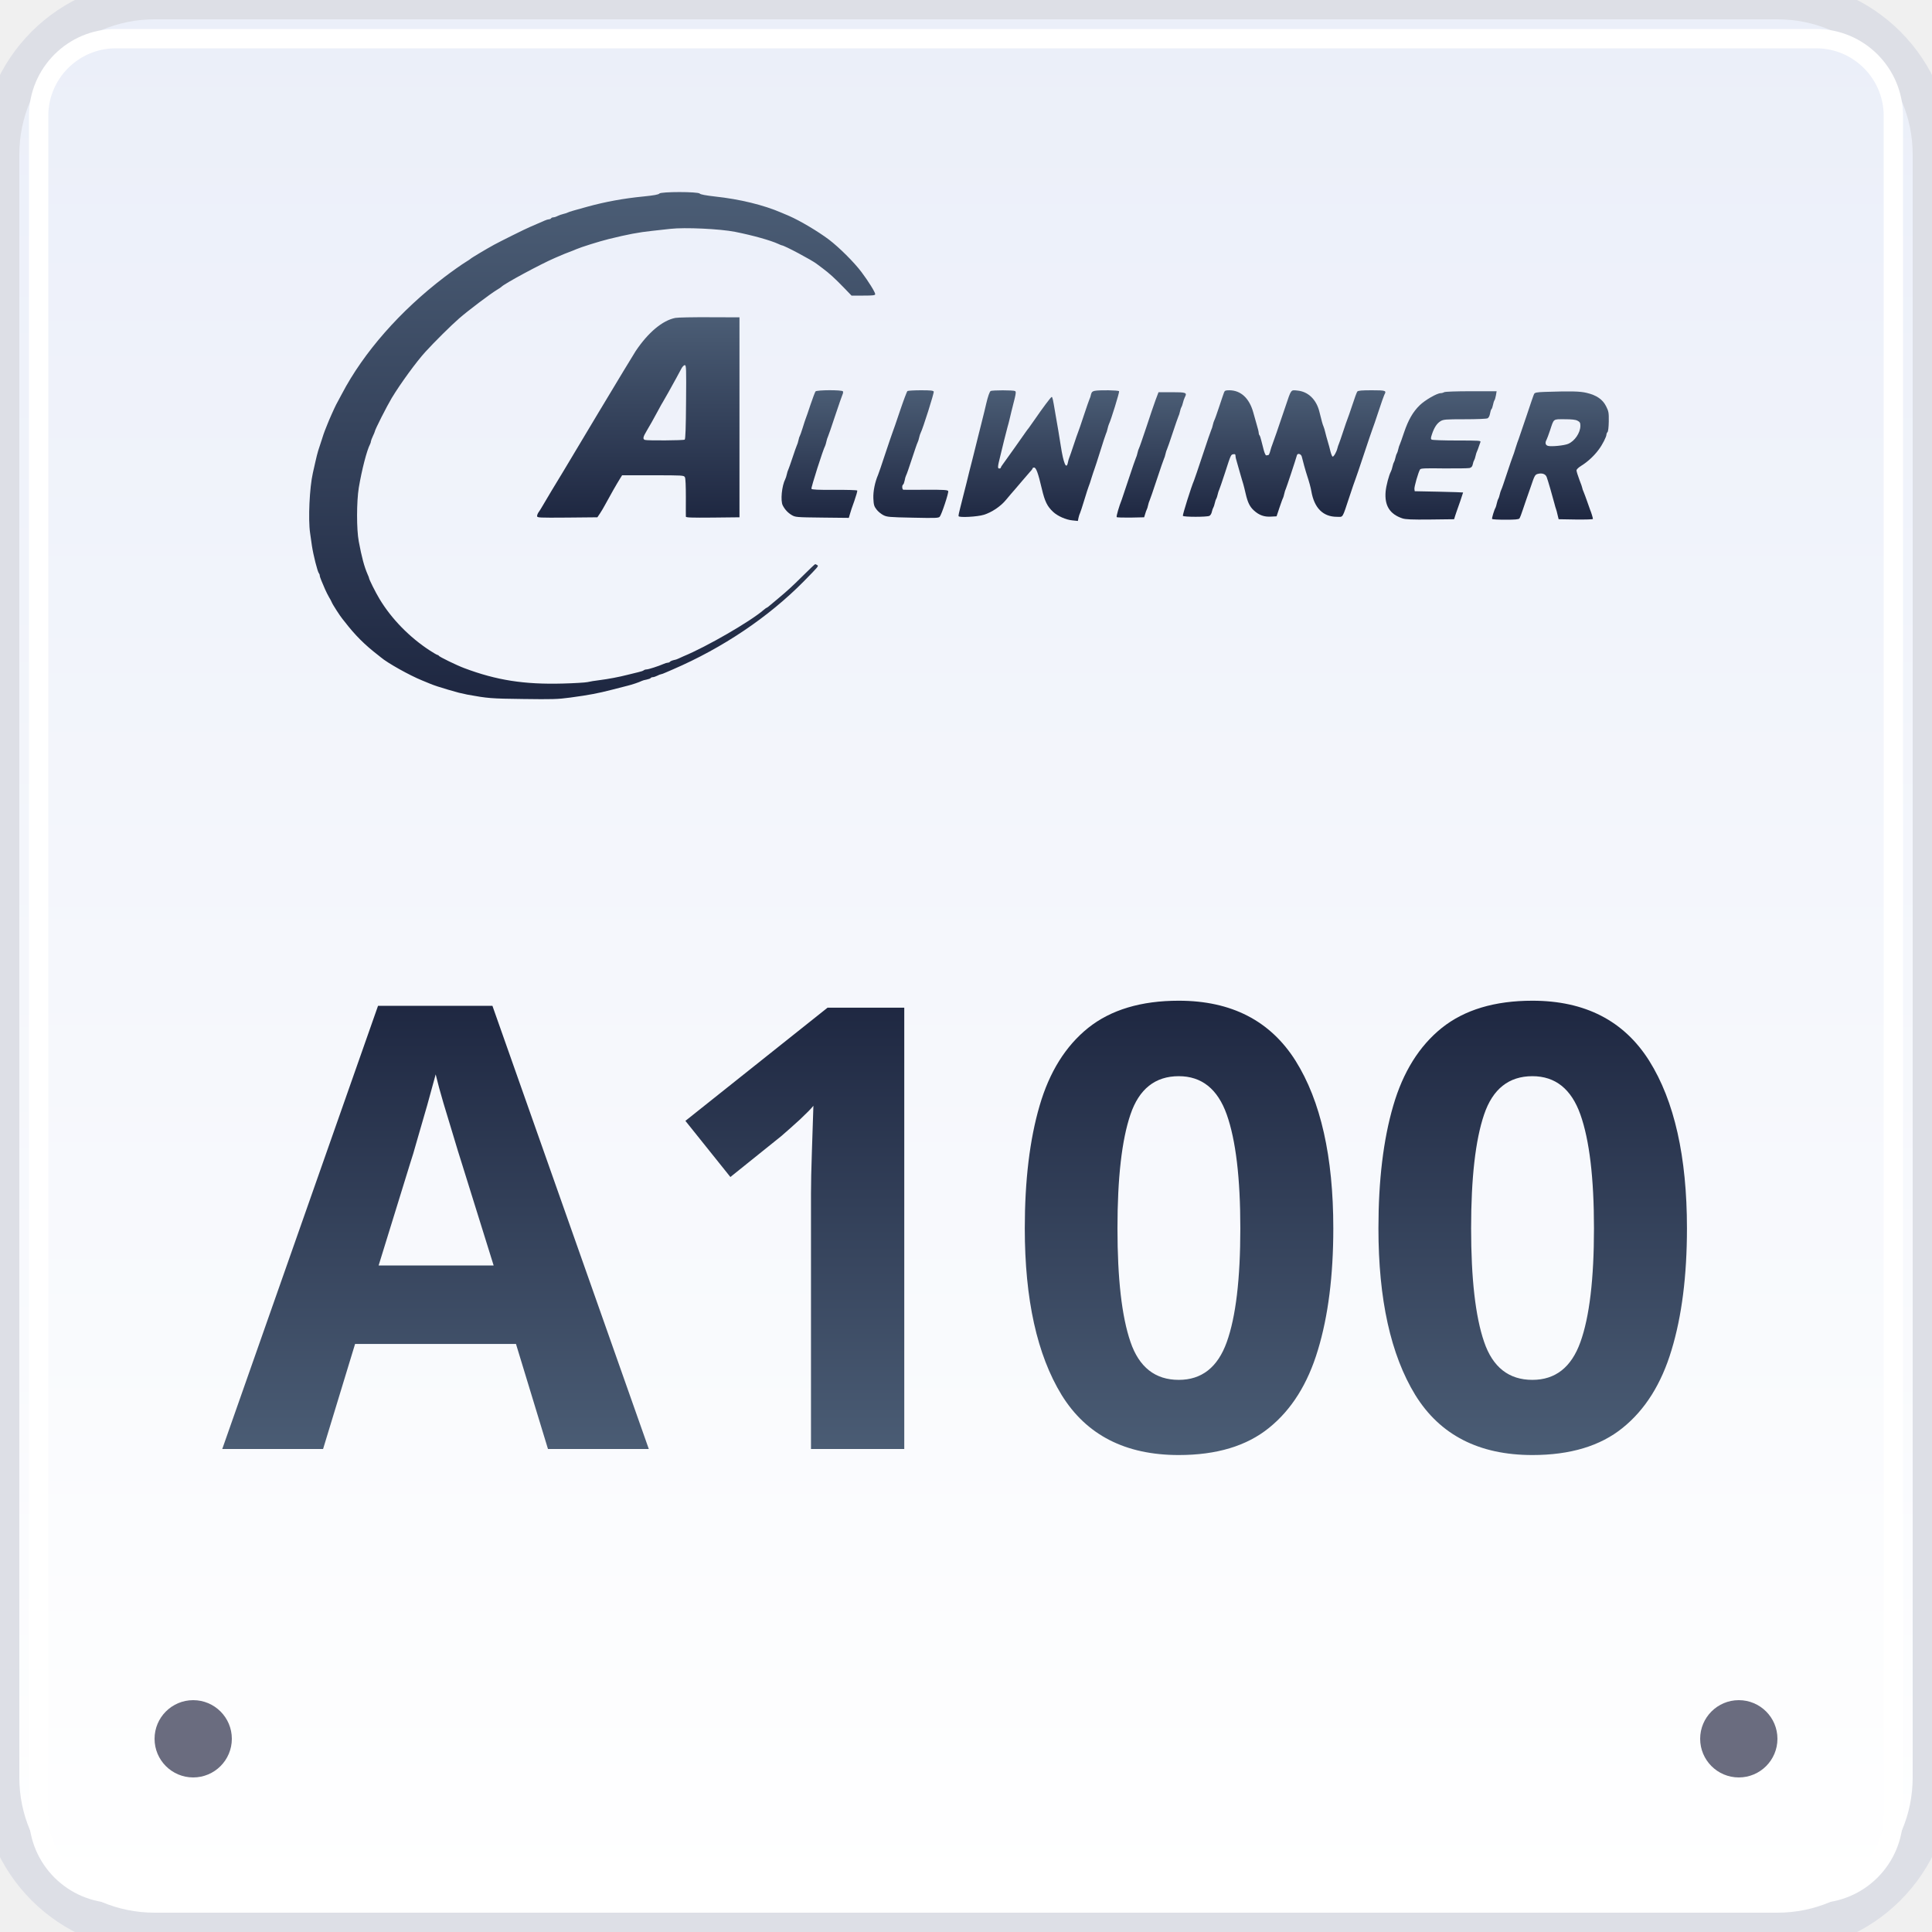
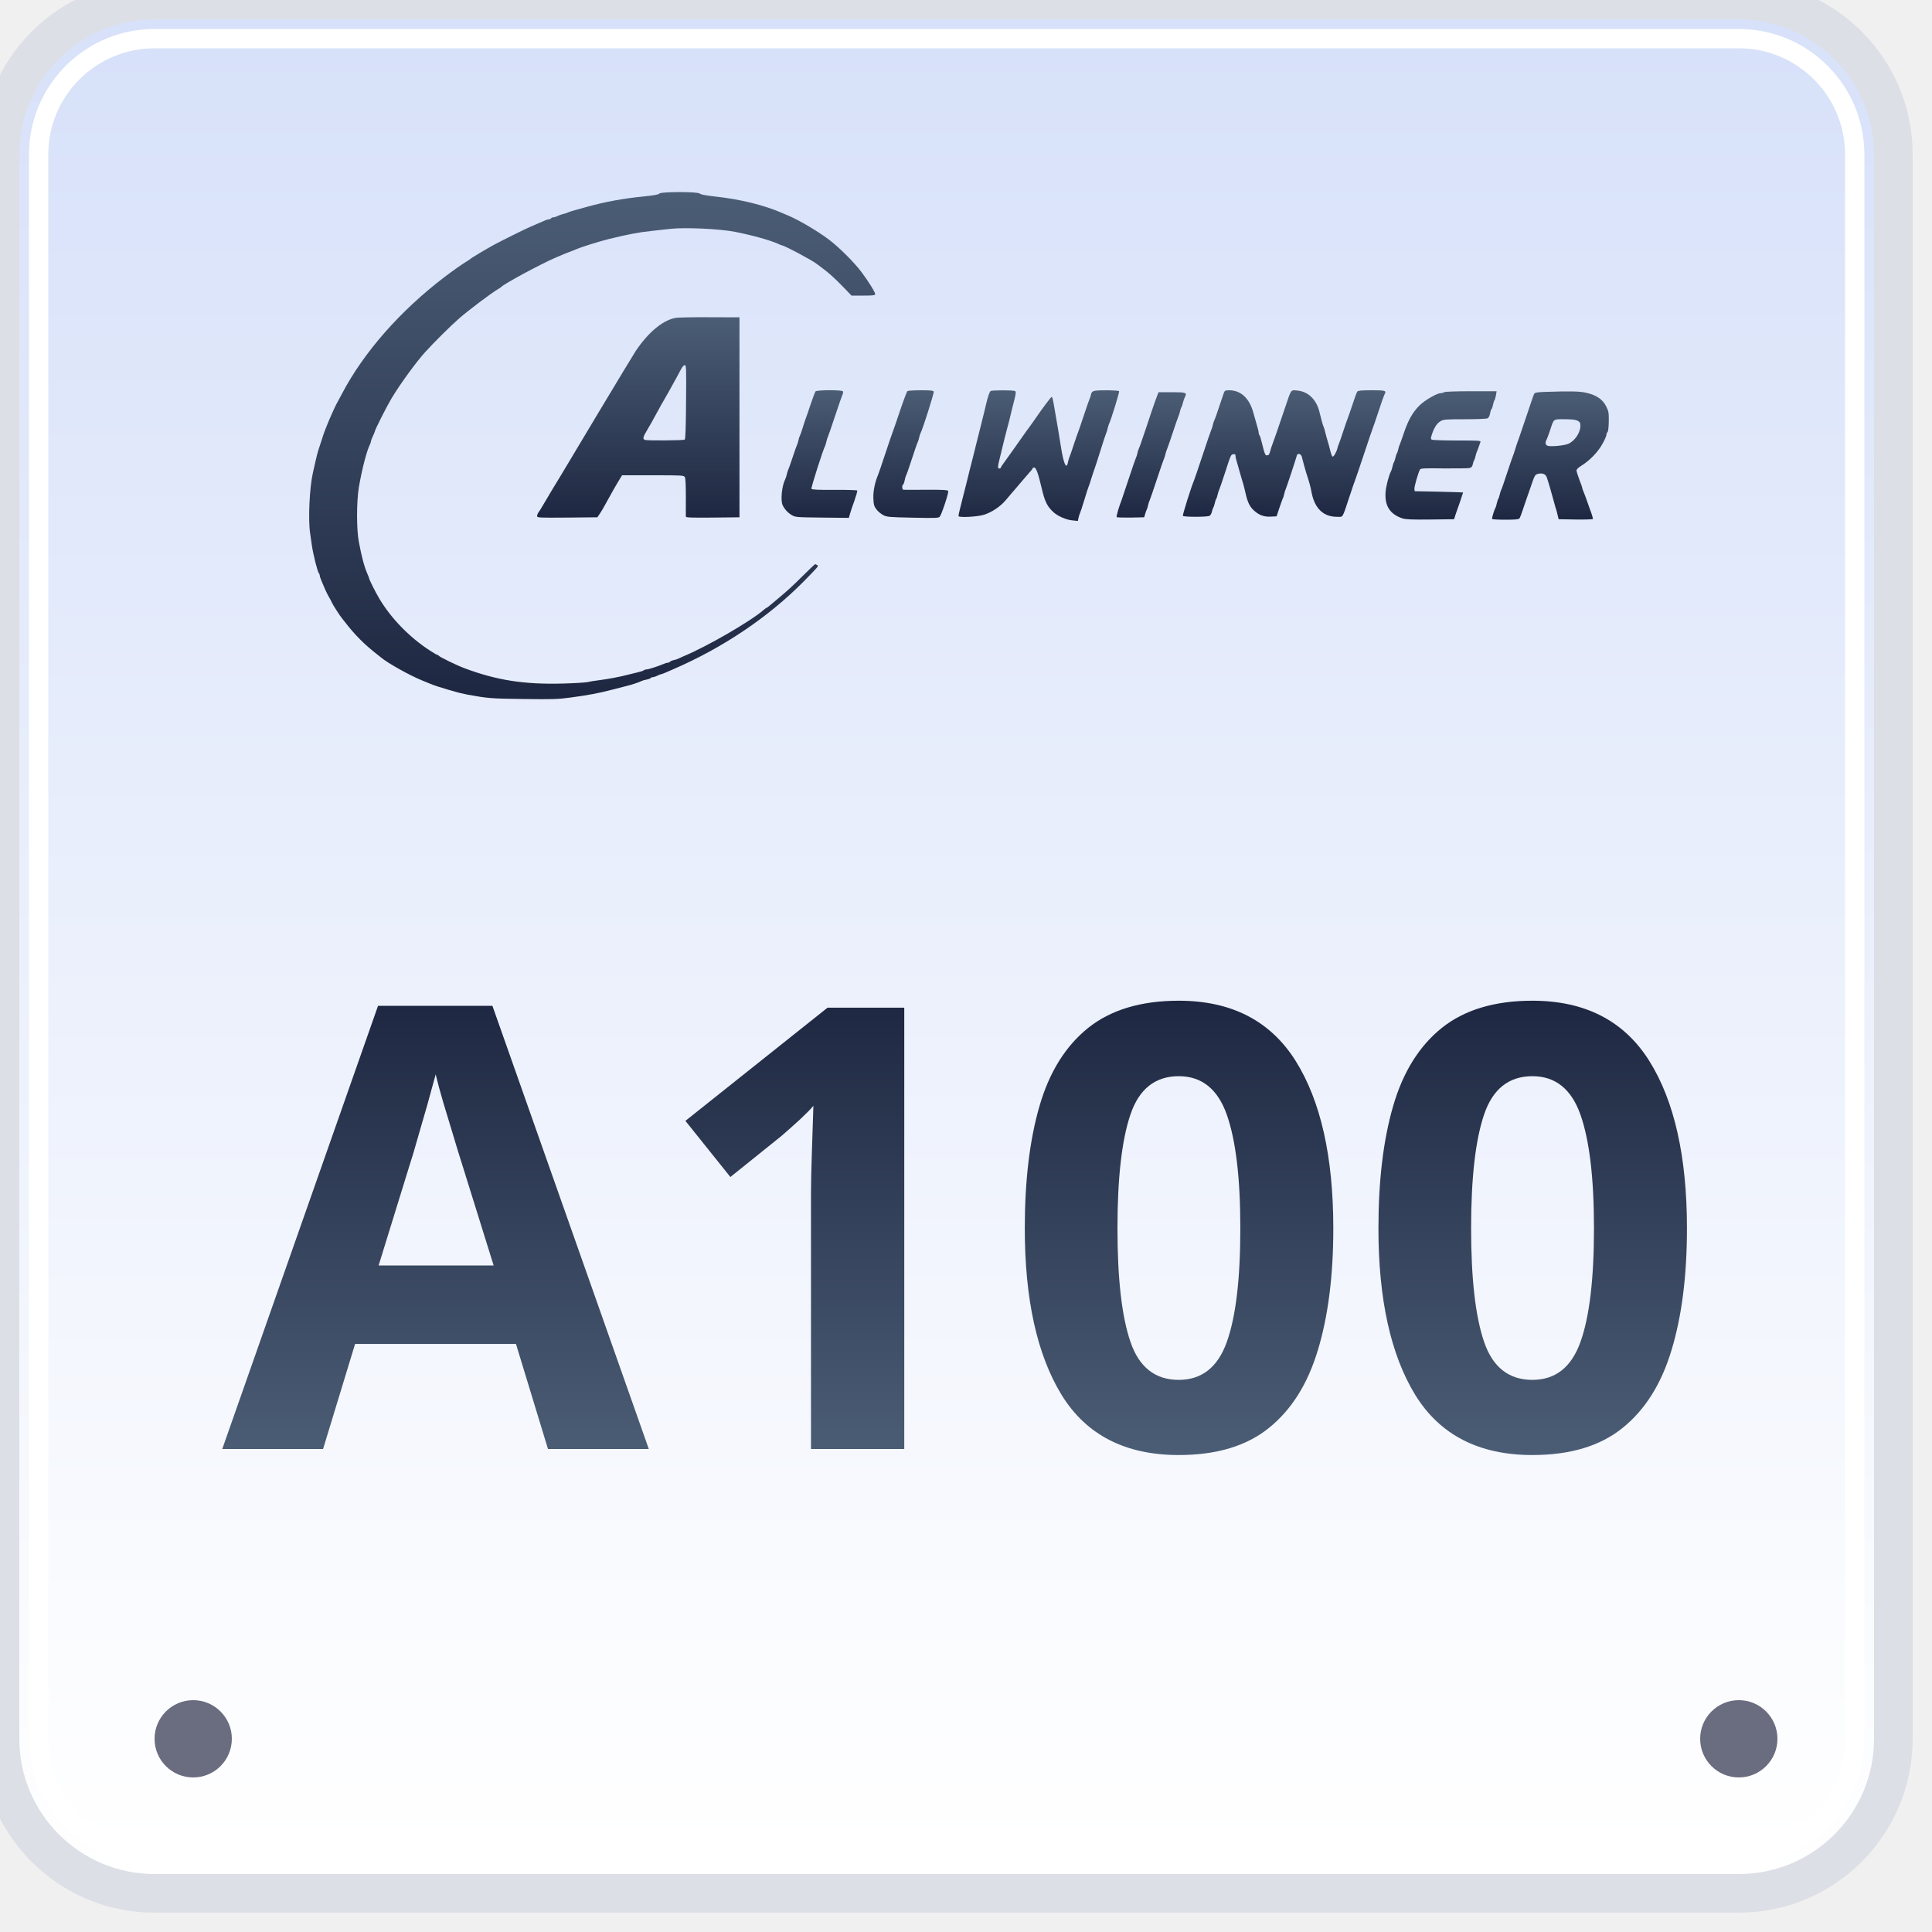
<svg xmlns="http://www.w3.org/2000/svg" width="100" height="100">
  <defs>
    <linearGradient id="soc_bg" x1="0%" y1="0%" x2="0%" y2="100%">
-       <stop offset="0%" style="stop-color:#ebeff9;stop-opacity:1" />
+       <stop offset="0%" style="stop-color:#d7e1f9;stop-opacity:1" />
      <stop offset="100%" style="stop-color:#ffffff;stop-opacity:1" />
    </linearGradient>
    <linearGradient id="soc_name" x1="0%" y1="0%" x2="0%" y2="100%">
      <stop offset="0%" style="stop-color:#1e2741;stop-opacity:1" />
      <stop offset="100%" style="stop-color:#4b5d75;stop-opacity:1" />
    </linearGradient>
  </defs>
-   <rect width="100" height="100" fill="url(#soc_bg)" rx="8" stroke="#dddfe6" stroke-width="2" />
-   <rect x="2" y="2" width="96" height="96" fill="url(#soc_bg)" rx="4" stroke="#ffffff" stroke-width="1" />
+   <rect width="98" height="98" fill="url(#soc_bg)" rx="8" stroke="#dddfe6" stroke-width="2" />
+   <rect x="2" y="2" width="94" height="94" fill="url(#soc_bg)" rx="6" stroke="#ffffff" stroke-width="1" />
  <g transform="translate(16,80) scale(0.005,-0.005)" fill="url(#soc_name)">
    <path d="M3625 13996 c-7 -10 -56 -19 -165 -30 -205 -20 -395 -55 -580 -106 -139 -38 -187 -52 -200 -59 -9 -5 -30 -12 -49 -16 -18 -4 -44 -13 -59 -21 -15 -8 -35 -14 -44 -14 -9 0 -20 -4 -23 -10 -3 -5 -13 -10 -22 -10 -8 0 -29 -6 -46 -14 -28 -13 -66 -29 -152 -66 -42 -17 -313 -152 -371 -184 -79 -43 -238 -138 -244 -146 -3 -3 -23 -17 -45 -30 -36 -21 -159 -108 -225 -159 -457 -348 -836 -779 -1061 -1209 -27 -50 -53 -100 -59 -110 -15 -28 -76 -164 -90 -202 -7 -19 -19 -48 -26 -65 -7 -16 -22 -61 -34 -100 -12 -38 -28 -88 -36 -110 -7 -22 -20 -74 -29 -115 -9 -41 -21 -93 -26 -115 -35 -152 -50 -481 -29 -622 6 -38 14 -97 19 -133 14 -94 58 -269 72 -284 5 -6 9 -16 9 -24 0 -7 8 -32 18 -55 10 -23 27 -62 37 -87 11 -25 29 -61 40 -80 12 -19 25 -44 29 -54 6 -19 90 -149 111 -173 5 -7 15 -18 20 -25 111 -144 209 -242 353 -353 7 -5 18 -15 25 -20 66 -57 298 -187 427 -239 36 -15 74 -31 85 -35 33 -14 105 -38 185 -61 41 -11 91 -25 110 -31 19 -5 60 -14 90 -20 210 -38 243 -41 575 -45 302 -4 357 -3 490 15 199 27 286 44 430 81 66 17 138 36 160 41 46 11 123 37 146 49 9 5 33 12 53 15 20 4 39 11 42 16 3 5 13 9 22 9 9 0 30 7 46 15 15 8 33 15 38 15 5 0 30 9 56 21 26 11 56 24 67 29 519 224 989 541 1355 911 154 157 156 159 140 169 -8 5 -18 10 -21 10 -4 0 -60 -53 -125 -118 -118 -117 -166 -160 -258 -237 -26 -22 -62 -52 -80 -67 -17 -15 -34 -28 -37 -28 -3 0 -19 -11 -35 -25 -136 -118 -589 -380 -829 -479 -22 -10 -47 -21 -55 -25 -9 -5 -30 -12 -48 -15 -17 -4 -34 -12 -37 -17 -4 -5 -13 -9 -22 -9 -8 0 -29 -6 -46 -14 -50 -22 -155 -56 -175 -56 -10 0 -22 -4 -28 -9 -5 -5 -31 -14 -59 -20 -27 -7 -77 -19 -110 -27 -85 -22 -197 -43 -290 -55 -44 -5 -99 -14 -123 -20 -24 -5 -139 -12 -255 -15 -400 -11 -688 34 -1022 160 -80 30 -258 117 -263 128 -2 5 -8 8 -13 8 -4 0 -40 20 -78 45 -211 137 -399 329 -523 536 -41 68 -108 202 -108 216 0 3 -6 19 -14 36 -36 83 -61 177 -92 342 -24 125 -23 413 0 555 31 185 83 388 117 452 5 10 9 23 9 30 1 7 9 31 20 53 11 22 19 44 20 48 0 17 126 265 176 348 88 146 256 377 349 478 87 96 264 272 347 344 90 79 323 255 393 297 22 13 42 27 45 30 24 30 408 237 555 300 28 12 59 25 70 30 11 5 45 19 75 30 30 11 64 25 75 30 50 22 238 81 335 105 203 50 310 70 450 85 52 6 138 15 190 21 150 17 513 0 670 -31 185 -37 367 -88 447 -125 17 -8 34 -15 37 -15 24 0 315 -155 361 -192 6 -5 33 -25 60 -45 70 -52 127 -104 220 -200 l80 -83 123 0 c101 0 122 3 122 15 0 20 -70 133 -143 230 -77 102 -229 253 -335 334 -114 86 -300 196 -412 245 -19 8 -55 23 -80 34 -185 80 -430 140 -690 168 -96 11 -149 21 -156 30 -17 21 -405 21 -419 0z" />
    <path d="M3791 12709 c-133 -26 -282 -151 -411 -344 -18 -27 -192 -315 -387 -640 -194 -324 -357 -597 -362 -605 -32 -50 -216 -358 -225 -375 -6 -11 -19 -31 -28 -44 -10 -13 -18 -32 -18 -42 0 -19 12 -19 312 -17 l312 3 27 40 c15 22 40 65 56 95 39 73 120 216 150 263 l23 37 320 0 c309 0 320 -1 330 -20 7 -12 10 -92 10 -208 0 -103 -1 -193 0 -200 0 -10 59 -12 278 -10 l277 3 0 1035 0 1035 -310 1 c-170 1 -330 -2 -354 -7z m111 -871 c-2 -263 -6 -384 -14 -389 -14 -9 -390 -11 -412 -3 -24 9 -20 30 18 93 36 60 67 116 124 221 19 36 38 70 42 75 4 6 31 53 60 105 29 52 67 120 83 150 17 30 39 72 50 93 10 20 26 37 36 37 15 0 16 -33 13 -382z" />
    <path d="M5242 11948 c-5 -7 -29 -69 -52 -138 -23 -69 -45 -134 -50 -145 -4 -11 -19 -54 -31 -95 -13 -41 -26 -79 -30 -85 -4 -5 -10 -26 -14 -45 -4 -19 -11 -41 -16 -50 -4 -8 -24 -64 -44 -125 -20 -60 -40 -117 -44 -125 -5 -9 -12 -31 -16 -50 -4 -19 -11 -41 -16 -50 -36 -70 -51 -224 -26 -272 22 -43 53 -76 93 -100 38 -22 47 -23 315 -26 l276 -3 11 38 c5 21 26 83 46 137 19 54 33 103 30 108 -3 5 -109 8 -236 7 -170 -1 -233 2 -238 11 -6 10 122 412 142 445 3 6 9 26 13 45 4 19 11 41 16 50 4 8 38 105 74 215 37 110 71 210 77 222 6 11 7 26 4 32 -10 16 -270 15 -284 -1z" />
    <path d="M6194 11952 c-6 -4 -41 -97 -78 -207 -37 -110 -71 -209 -76 -220 -5 -11 -38 -110 -75 -220 -36 -110 -70 -209 -75 -220 -33 -76 -52 -171 -49 -244 3 -67 8 -83 32 -114 15 -21 47 -47 70 -59 39 -20 60 -22 307 -27 233 -5 266 -4 278 10 20 23 94 248 88 265 -5 12 -43 15 -228 14 -123 0 -229 -1 -235 0 -15 0 -18 46 -4 54 5 3 12 22 16 42 3 20 10 44 15 53 6 9 32 86 60 171 28 85 54 162 59 170 5 9 12 31 16 50 4 19 11 41 16 50 21 38 140 413 135 426 -4 11 -31 14 -133 14 -70 0 -133 -4 -139 -8z" />
    <path d="M7055 11952 c-11 -7 -28 -55 -46 -132 -10 -44 -23 -98 -53 -217 -8 -32 -22 -87 -31 -123 -9 -36 -23 -92 -31 -125 -8 -33 -22 -87 -30 -120 -8 -33 -22 -86 -30 -117 -7 -32 -21 -84 -28 -115 -8 -32 -22 -85 -30 -118 -8 -33 -24 -96 -35 -139 -12 -44 -20 -84 -18 -89 5 -17 194 -7 262 14 81 25 172 86 227 152 24 29 47 57 53 63 16 18 56 64 115 134 30 35 67 78 82 95 16 16 28 33 28 38 0 4 7 7 15 7 21 0 42 -58 80 -220 31 -132 56 -182 117 -239 47 -44 134 -82 199 -88 l57 -6 7 34 c4 18 11 40 16 49 4 8 24 69 44 135 20 66 40 129 45 140 5 11 19 52 30 90 12 39 26 79 30 90 5 11 31 94 60 185 28 91 55 172 59 180 5 9 12 31 16 50 4 19 11 41 15 50 20 39 110 331 105 340 -7 11 -204 14 -253 4 -24 -5 -32 -13 -38 -37 -3 -17 -10 -38 -15 -47 -4 -8 -31 -85 -59 -170 -28 -85 -55 -164 -60 -175 -5 -11 -25 -69 -45 -130 -20 -60 -40 -119 -45 -130 -5 -11 -12 -35 -15 -52 -16 -81 -46 -10 -74 172 -5 33 -17 103 -25 155 -9 52 -23 136 -32 185 -24 144 -29 166 -37 166 -8 0 -94 -115 -177 -236 -25 -36 -52 -74 -60 -85 -8 -10 -21 -26 -28 -37 -7 -10 -35 -49 -62 -88 -27 -38 -55 -78 -62 -88 -25 -36 -108 -152 -123 -172 -8 -10 -15 -23 -15 -27 0 -4 -7 -8 -16 -8 -18 0 -17 19 10 125 8 33 26 107 40 165 15 58 31 121 36 140 6 19 15 55 21 80 10 44 22 93 54 219 12 52 13 66 3 73 -16 10 -239 10 -253 0z" />
    <path d="M9471 11937 c-5 -12 -27 -78 -50 -147 -23 -69 -45 -132 -50 -140 -5 -9 -12 -31 -16 -50 -4 -19 -11 -41 -16 -50 -4 -8 -45 -125 -89 -260 -45 -135 -85 -254 -90 -265 -27 -60 -120 -357 -115 -365 8 -13 251 -13 275 0 10 5 22 24 25 42 4 18 11 38 15 43 4 6 11 26 15 45 4 19 11 40 15 45 4 6 11 26 15 45 4 19 11 41 16 50 4 8 31 87 60 175 62 193 61 189 88 193 16 3 21 -2 21 -17 0 -11 6 -40 14 -63 7 -24 23 -79 35 -123 13 -44 26 -91 31 -105 4 -14 16 -59 25 -100 21 -92 43 -136 86 -175 53 -48 106 -67 174 -63 l60 3 30 90 c17 50 33 95 37 100 3 6 9 26 13 45 4 19 11 41 16 50 6 12 97 285 115 348 7 24 43 13 50 -15 7 -32 41 -155 54 -193 22 -66 39 -129 45 -165 30 -174 121 -265 265 -265 67 0 52 -24 130 210 28 85 55 164 60 175 5 11 45 130 90 265 45 135 85 254 90 265 5 11 32 90 60 175 28 85 55 163 60 172 25 45 18 48 -129 48 -103 0 -141 -3 -150 -13 -6 -7 -29 -69 -51 -138 -23 -68 -45 -133 -50 -144 -5 -11 -25 -69 -45 -130 -20 -60 -40 -119 -45 -130 -5 -11 -12 -31 -15 -45 -10 -41 -39 -90 -50 -87 -5 2 -15 26 -22 53 -6 27 -19 74 -28 104 -9 30 -21 73 -26 95 -5 22 -13 49 -18 60 -9 19 -20 61 -42 150 -31 129 -117 212 -229 222 -69 7 -62 17 -124 -168 -70 -209 -127 -372 -136 -394 -5 -11 -14 -39 -20 -62 -6 -24 -15 -44 -20 -44 -6 -1 -15 -2 -22 -3 -6 -1 -17 23 -25 52 -7 28 -19 74 -26 101 -6 27 -15 53 -20 57 -4 4 -7 15 -7 24 0 9 -9 48 -21 86 -11 38 -27 94 -35 124 -41 148 -129 229 -247 230 -40 0 -49 -3 -56 -23z" />
    <path d="M11750 11940 c-8 -5 -25 -10 -36 -10 -39 0 -164 -73 -217 -125 -70 -68 -118 -151 -162 -281 -20 -60 -40 -116 -44 -124 -5 -9 -12 -31 -16 -50 -4 -19 -11 -39 -15 -45 -4 -5 -11 -26 -15 -45 -4 -19 -11 -39 -15 -45 -4 -5 -11 -26 -15 -45 -4 -19 -11 -41 -16 -50 -21 -39 -49 -146 -55 -207 -13 -146 42 -235 173 -279 33 -11 96 -14 289 -12 l247 3 9 30 c5 17 12 37 15 45 13 34 70 200 69 202 -1 1 -113 5 -251 8 l-250 5 -3 23 c-3 22 40 173 58 202 7 12 47 14 247 11 132 -1 251 1 265 4 20 5 29 15 34 38 3 18 10 37 14 42 4 6 11 26 15 45 4 19 11 41 16 50 4 8 12 29 17 45 6 17 13 38 17 48 7 16 -9 17 -241 17 -137 0 -255 4 -263 9 -11 7 -11 16 3 57 23 69 51 111 88 134 30 18 51 20 251 20 124 0 226 4 237 10 11 6 21 26 25 50 4 22 10 42 15 45 4 3 11 22 15 42 4 21 11 43 15 48 5 6 12 30 16 53 l7 42 -264 0 c-153 0 -270 -4 -279 -10z" />
    <path d="M12788 11943 c-80 -3 -99 -7 -107 -21 -5 -9 -41 -114 -80 -232 -40 -118 -76 -224 -80 -235 -5 -11 -19 -51 -31 -90 -11 -38 -25 -79 -30 -90 -5 -11 -32 -90 -60 -175 -28 -85 -54 -162 -59 -170 -5 -9 -12 -31 -16 -50 -4 -19 -11 -39 -15 -45 -4 -5 -11 -26 -15 -45 -4 -19 -10 -39 -13 -45 -14 -22 -40 -110 -36 -117 3 -5 65 -8 138 -8 99 0 136 3 145 13 6 8 22 49 36 93 15 43 29 86 32 94 3 8 25 71 49 140 39 116 44 126 72 134 44 12 81 0 93 -32 11 -27 61 -200 81 -277 5 -22 13 -47 16 -55 3 -8 11 -35 16 -60 l11 -45 178 -3 c97 -1 177 1 177 6 0 10 -17 67 -30 97 -4 11 -18 49 -30 85 -12 36 -29 79 -36 97 -8 17 -14 35 -14 40 0 5 -13 44 -30 86 -16 43 -30 87 -30 97 0 11 19 30 50 49 65 40 133 103 180 167 39 52 80 133 80 156 0 8 5 19 11 25 7 7 12 52 13 111 1 90 -1 103 -28 157 -36 71 -99 114 -201 138 -69 17 -162 19 -437 10z m342 -298 c25 -13 30 -22 30 -53 0 -72 -59 -159 -127 -187 -40 -17 -171 -30 -207 -21 -28 7 -34 32 -16 64 5 9 21 53 36 97 41 124 29 115 150 115 75 0 114 -4 134 -15z" />
    <path d="M8762 11858 c-17 -46 -60 -173 -96 -283 -37 -110 -70 -207 -75 -215 -5 -9 -12 -31 -16 -50 -4 -19 -11 -41 -16 -50 -4 -8 -38 -105 -74 -215 -37 -110 -69 -207 -72 -215 -28 -69 -59 -176 -53 -183 3 -4 69 -6 145 -5 l139 3 11 35 c5 19 13 40 16 45 4 6 10 26 14 45 4 19 11 41 16 50 4 8 38 105 74 215 36 110 70 207 74 215 5 9 12 31 16 50 4 19 11 41 16 50 4 8 31 85 59 170 28 85 55 162 59 170 5 9 12 31 16 50 4 19 11 40 15 45 4 6 11 25 15 43 4 18 13 45 20 59 26 49 15 53 -135 53 l-137 0 -31 -82z" />
  </g>
  <text x="50" y="75" fill="url(#soc_name)" text-anchor="middle">
    <tspan style="font: 600 32px sans-serif">A100</tspan>
  </text>
  <circle cx="10" cy="90" r="2" fill="#6a6c7f" />
  <circle cx="90" cy="90" r="2" fill="#6a6c7f" />
</svg>
